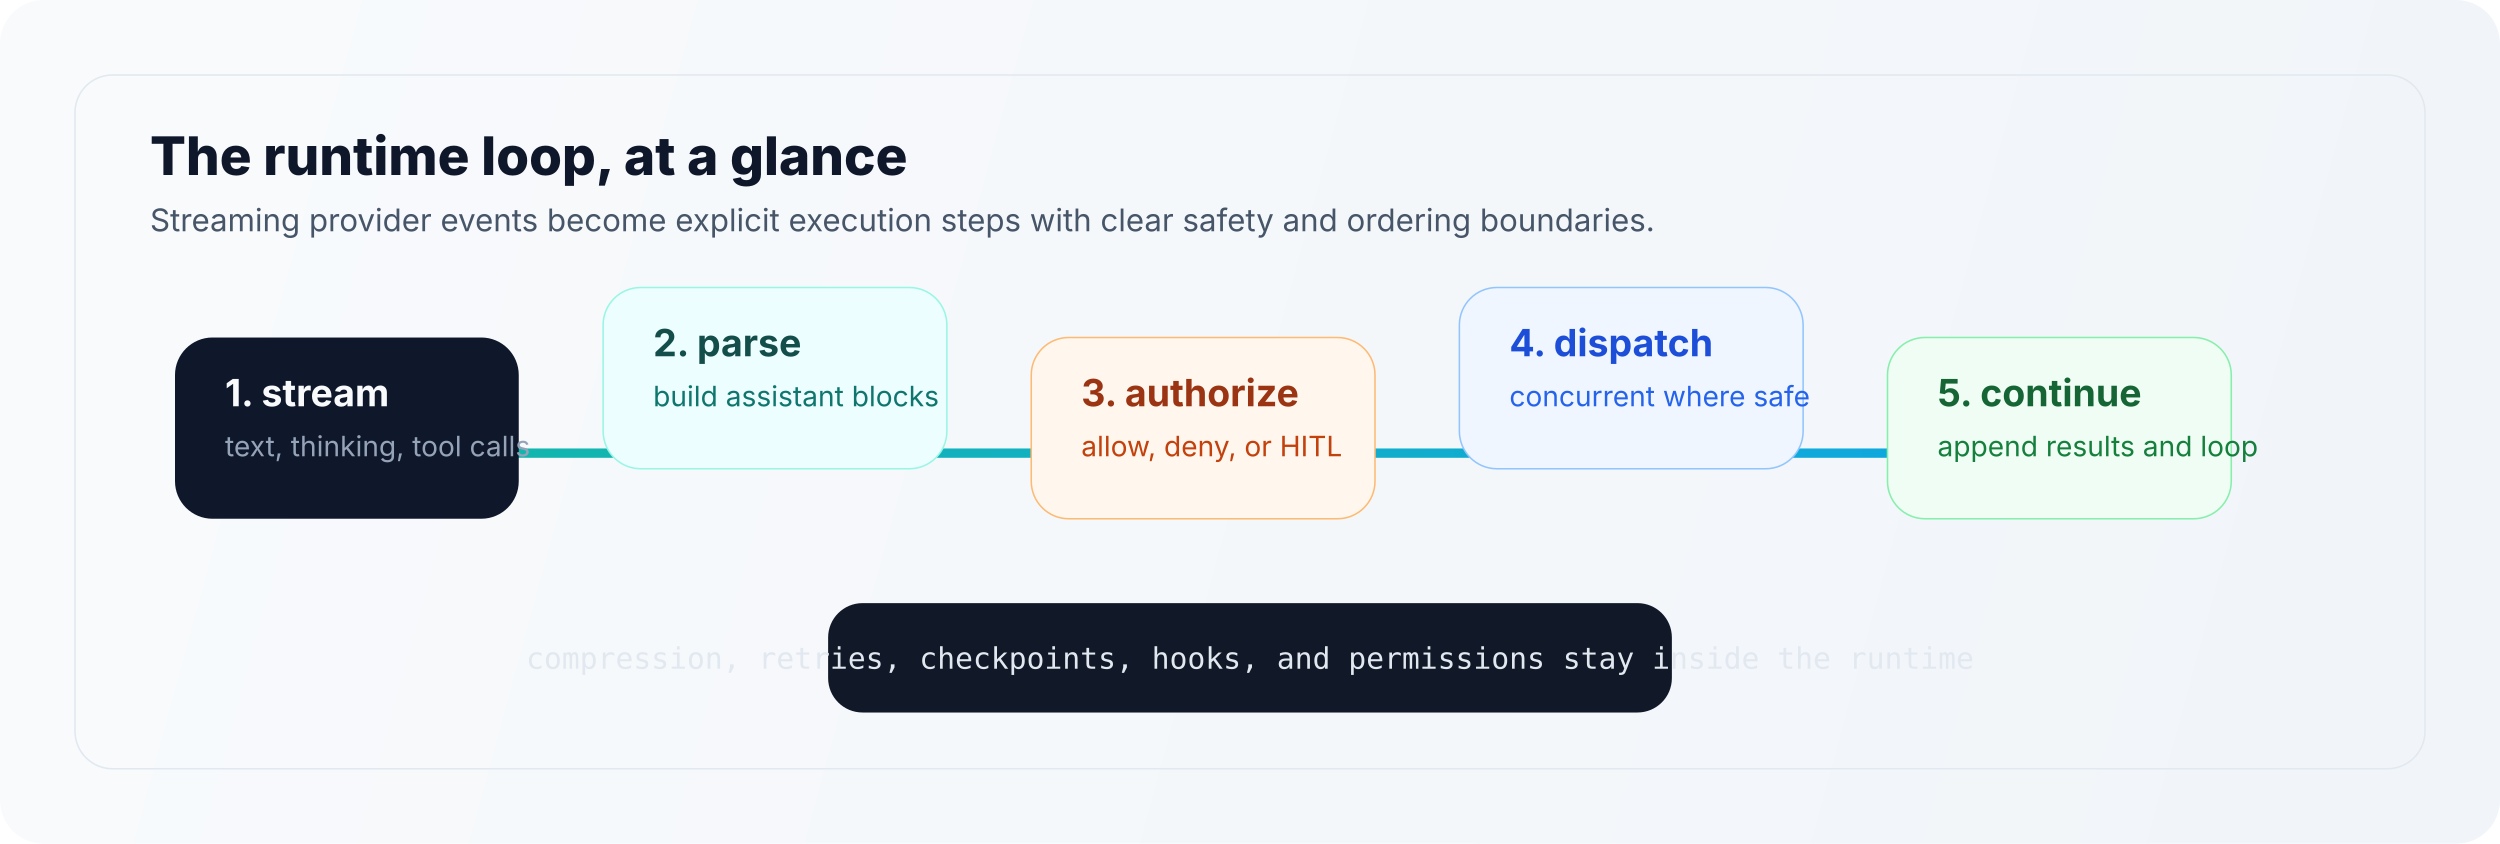
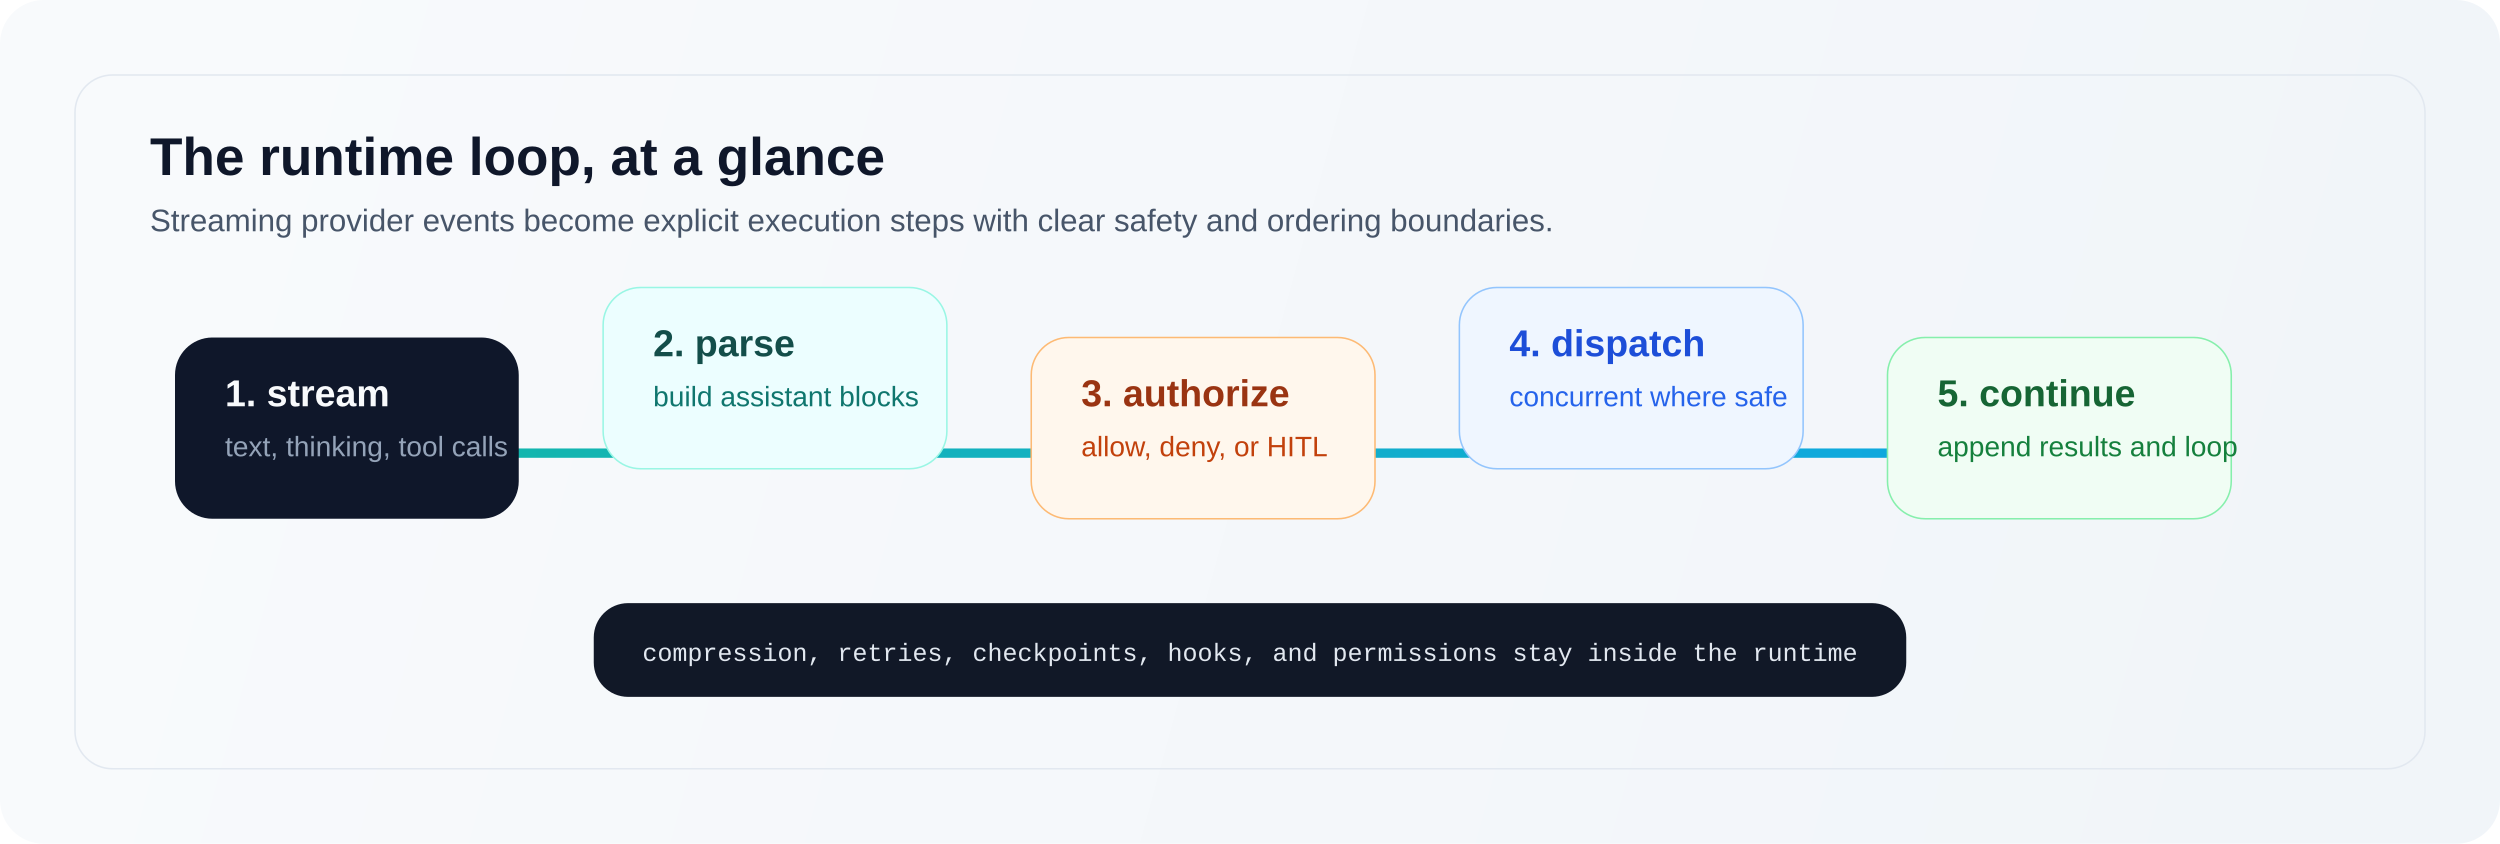
<svg xmlns="http://www.w3.org/2000/svg" width="1600" height="540" viewBox="0 0 1600 540" fill="none">
  <defs>
    <linearGradient id="panel" x1="100" y1="90" x2="1500" y2="470" gradientUnits="userSpaceOnUse">
      <stop stop-color="#F8FAFC" />
      <stop offset="1" stop-color="#F1F5F9" />
    </linearGradient>
    <linearGradient id="line" x1="180" y1="270" x2="1420" y2="270" gradientUnits="userSpaceOnUse">
      <stop stop-color="#14B8A6" />
      <stop offset="1" stop-color="#0EA5E9" />
    </linearGradient>
  </defs>
  <rect width="1600" height="540" rx="28" fill="url(#panel)" />
  <rect x="48" y="48" width="1504" height="444" rx="24" stroke="#E2E8F0" />
-   <text x="96" y="112" fill="#0F172A" font-family="ui-sans-serif, -apple-system, BlinkMacSystemFont, 'Segoe UI', sans-serif" font-size="34" font-weight="800">The runtime loop, at a glance</text>
-   <text x="96" y="148" fill="#475569" font-family="ui-sans-serif, -apple-system, BlinkMacSystemFont, 'Segoe UI', sans-serif" font-size="20">
+   <text x="96" y="112" fill="#0F172A" font-family="Arial, Helvetica, sans-serif" font-size="34" font-weight="800">The runtime loop, at a glance</text>
+   <text x="96" y="148" fill="#475569" font-family="Arial, Helvetica, sans-serif" font-size="20">
    Streaming provider events become explicit execution steps with clear safety and ordering boundaries.
  </text>
  <path d="M180 290H1420" stroke="url(#line)" stroke-width="6" stroke-linecap="round" />
  <g>
    <rect x="112" y="216" width="220" height="116" rx="24" fill="#0F172A" />
-     <text x="144" y="260" fill="#F8FAFC" font-family="ui-sans-serif, -apple-system, BlinkMacSystemFont, 'Segoe UI', sans-serif" font-size="24" font-weight="700">1. stream</text>
-     <text x="144" y="292" fill="#94A3B8" font-family="ui-sans-serif, -apple-system, BlinkMacSystemFont, 'Segoe UI', sans-serif" font-size="18">text, thinking, tool calls</text>
+     <text x="144" y="260" fill="#F8FAFC" font-family="Arial, Helvetica, sans-serif" font-size="24" font-weight="700">1. stream</text>
+     <text x="144" y="292" fill="#94A3B8" font-family="Arial, Helvetica, sans-serif" font-size="18">text, thinking, tool calls</text>
  </g>
  <g>
    <rect x="386" y="184" width="220" height="116" rx="24" fill="#ECFEFF" stroke="#99F6E4" />
-     <text x="418" y="228" fill="#134E4A" font-family="ui-sans-serif, -apple-system, BlinkMacSystemFont, 'Segoe UI', sans-serif" font-size="24" font-weight="700">2. parse</text>
-     <text x="418" y="260" fill="#0F766E" font-family="ui-sans-serif, -apple-system, BlinkMacSystemFont, 'Segoe UI', sans-serif" font-size="18">build assistant blocks</text>
+     <text x="418" y="228" fill="#134E4A" font-family="Arial, Helvetica, sans-serif" font-size="24" font-weight="700">2. parse</text>
+     <text x="418" y="260" fill="#0F766E" font-family="Arial, Helvetica, sans-serif" font-size="18">build assistant blocks</text>
  </g>
  <g>
    <rect x="660" y="216" width="220" height="116" rx="24" fill="#FFF7ED" stroke="#FDBA74" />
-     <text x="692" y="260" fill="#9A3412" font-family="ui-sans-serif, -apple-system, BlinkMacSystemFont, 'Segoe UI', sans-serif" font-size="24" font-weight="700">3. authorize</text>
-     <text x="692" y="292" fill="#C2410C" font-family="ui-sans-serif, -apple-system, BlinkMacSystemFont, 'Segoe UI', sans-serif" font-size="18">allow, deny, or HITL</text>
+     <text x="692" y="260" fill="#9A3412" font-family="Arial, Helvetica, sans-serif" font-size="24" font-weight="700">3. authorize</text>
+     <text x="692" y="292" fill="#C2410C" font-family="Arial, Helvetica, sans-serif" font-size="18">allow, deny, or HITL</text>
  </g>
  <g>
    <rect x="934" y="184" width="220" height="116" rx="24" fill="#EFF6FF" stroke="#93C5FD" />
-     <text x="966" y="228" fill="#1D4ED8" font-family="ui-sans-serif, -apple-system, BlinkMacSystemFont, 'Segoe UI', sans-serif" font-size="24" font-weight="700">4. dispatch</text>
-     <text x="966" y="260" fill="#2563EB" font-family="ui-sans-serif, -apple-system, BlinkMacSystemFont, 'Segoe UI', sans-serif" font-size="18">concurrent where safe</text>
+     <text x="966" y="228" fill="#1D4ED8" font-family="Arial, Helvetica, sans-serif" font-size="24" font-weight="700">4. dispatch</text>
+     <text x="966" y="260" fill="#2563EB" font-family="Arial, Helvetica, sans-serif" font-size="18">concurrent where safe</text>
  </g>
  <g>
    <rect x="1208" y="216" width="220" height="116" rx="24" fill="#F0FDF4" stroke="#86EFAC" />
-     <text x="1240" y="260" fill="#166534" font-family="ui-sans-serif, -apple-system, BlinkMacSystemFont, 'Segoe UI', sans-serif" font-size="24" font-weight="700">5. continue</text>
-     <text x="1240" y="292" fill="#15803D" font-family="ui-sans-serif, -apple-system, BlinkMacSystemFont, 'Segoe UI', sans-serif" font-size="18">append results and loop</text>
+     <text x="1240" y="260" fill="#166534" font-family="Arial, Helvetica, sans-serif" font-size="24" font-weight="700">5. continue</text>
+     <text x="1240" y="292" fill="#15803D" font-family="Arial, Helvetica, sans-serif" font-size="18">append results and loop</text>
  </g>
  <g>
-     <rect x="530" y="386" width="540" height="70" rx="22" fill="#111827" />
-     <text x="800" y="428" text-anchor="middle" fill="#E2E8F0" font-family="ui-monospace, SFMono-Regular, Menlo, Consolas, monospace" font-size="19">
-       compression, retries, checkpoints, hooks, and permissions stay inside the runtime
-     </text>
+     <rect x="380" y="386" width="840" height="60" rx="22" fill="#111827" />
+     <text x="800" y="423" text-anchor="middle" fill="#E2E8F0" font-family="'Courier New', Courier, monospace" font-size="16">compression, retries, checkpoints, hooks, and permissions stay inside the runtime</text>
  </g>
</svg>
